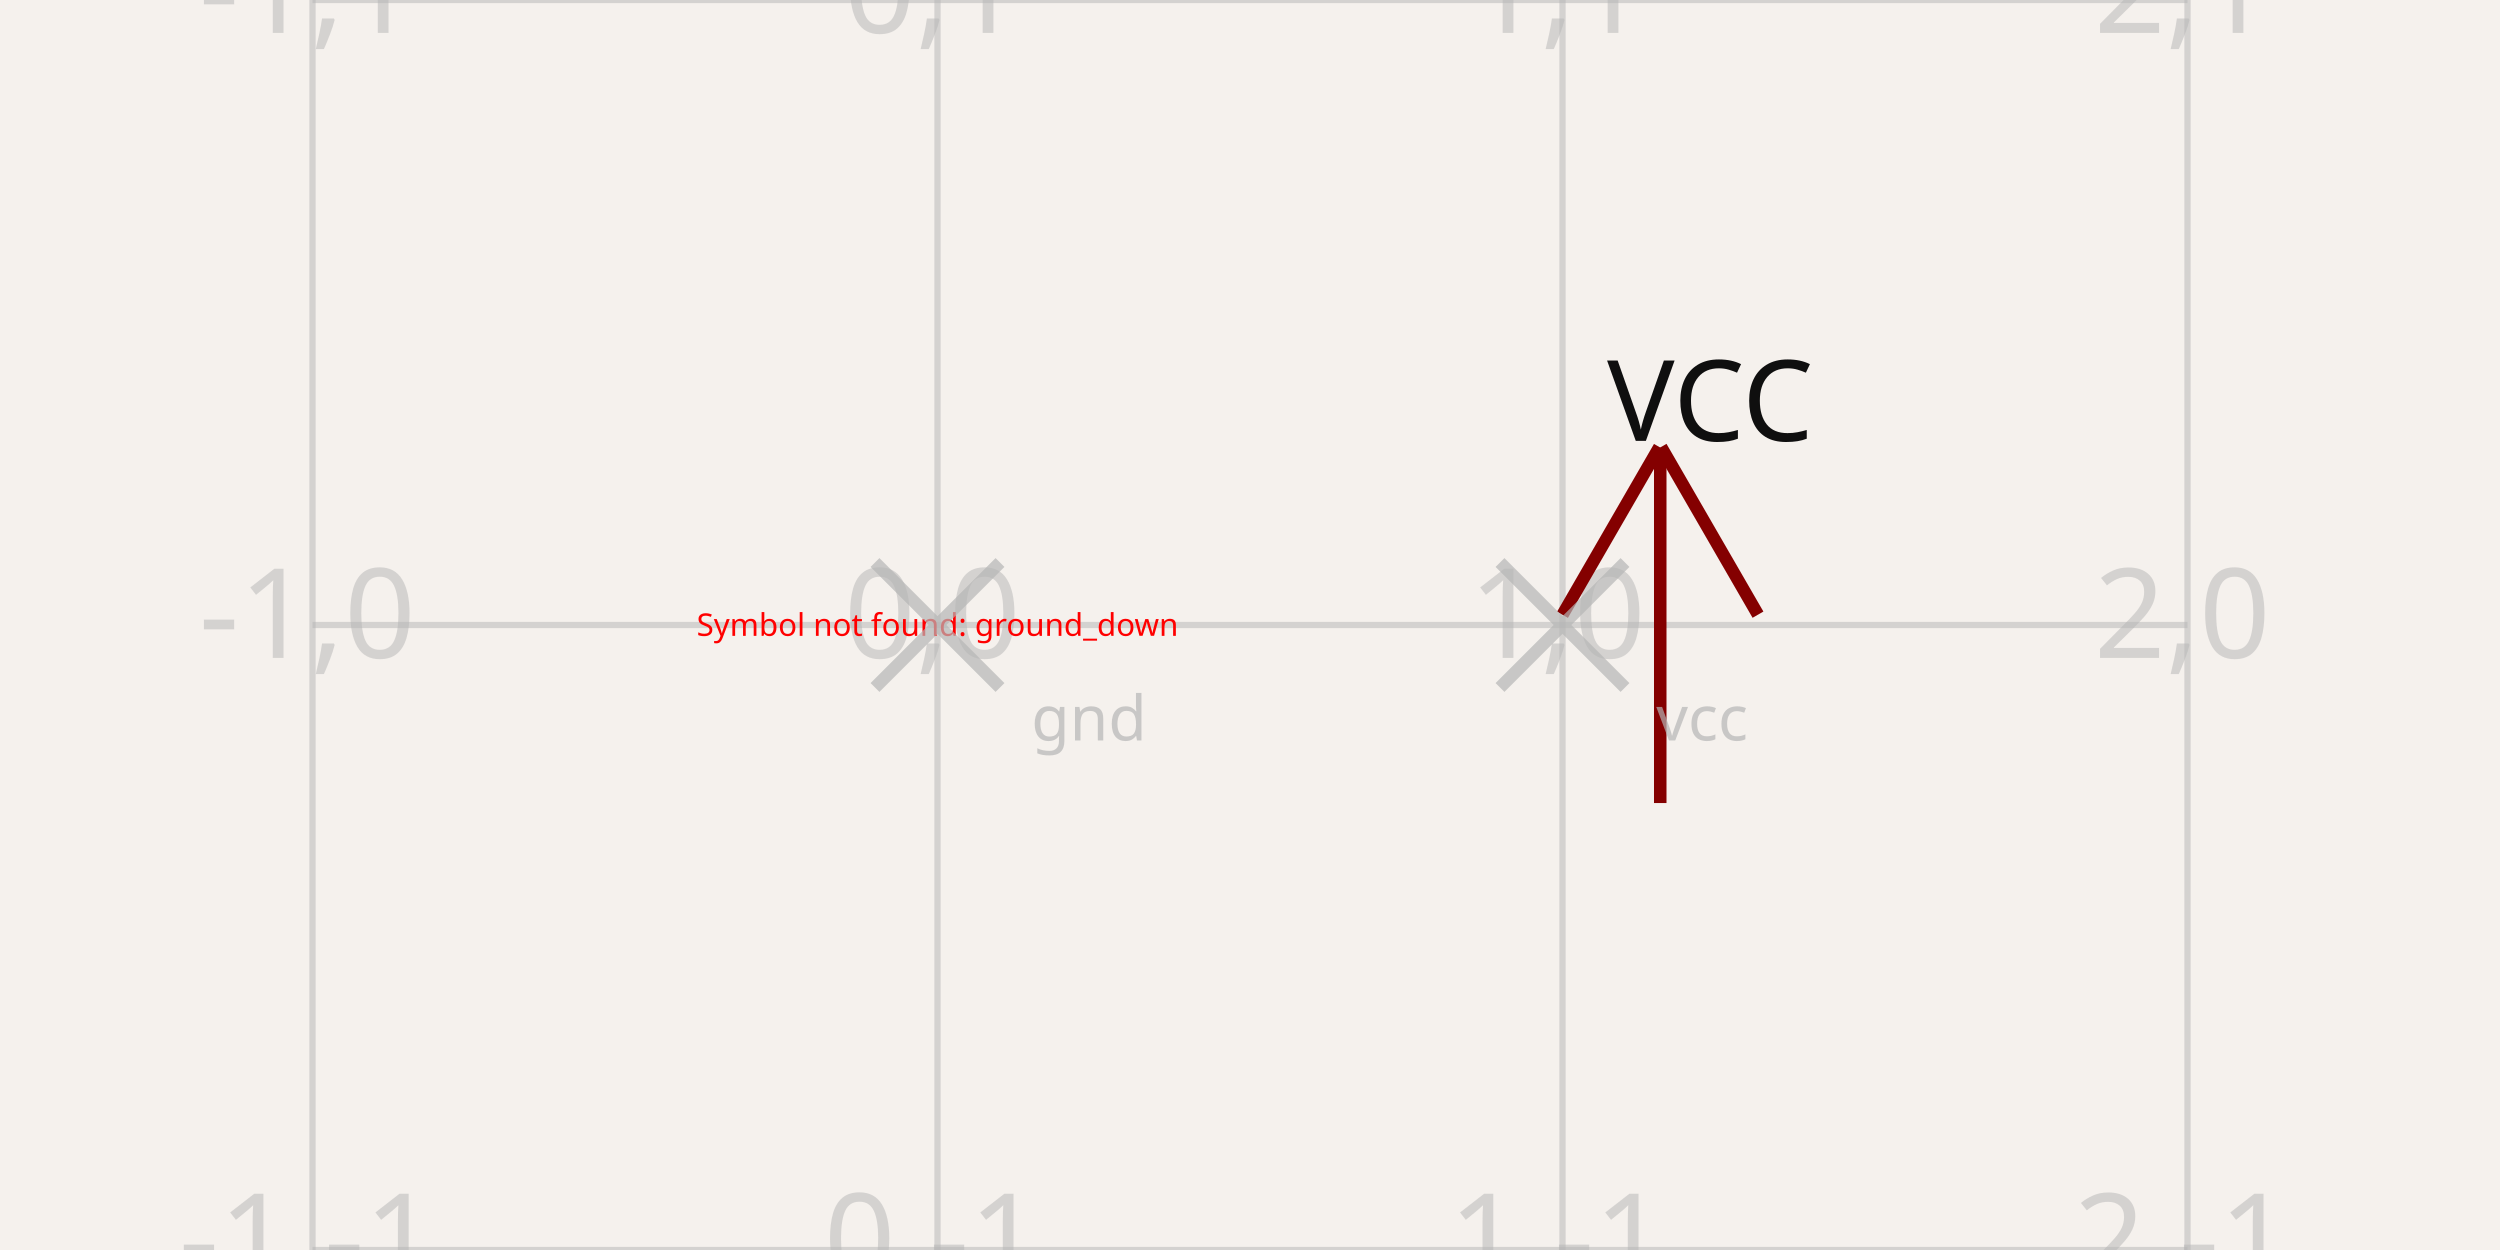
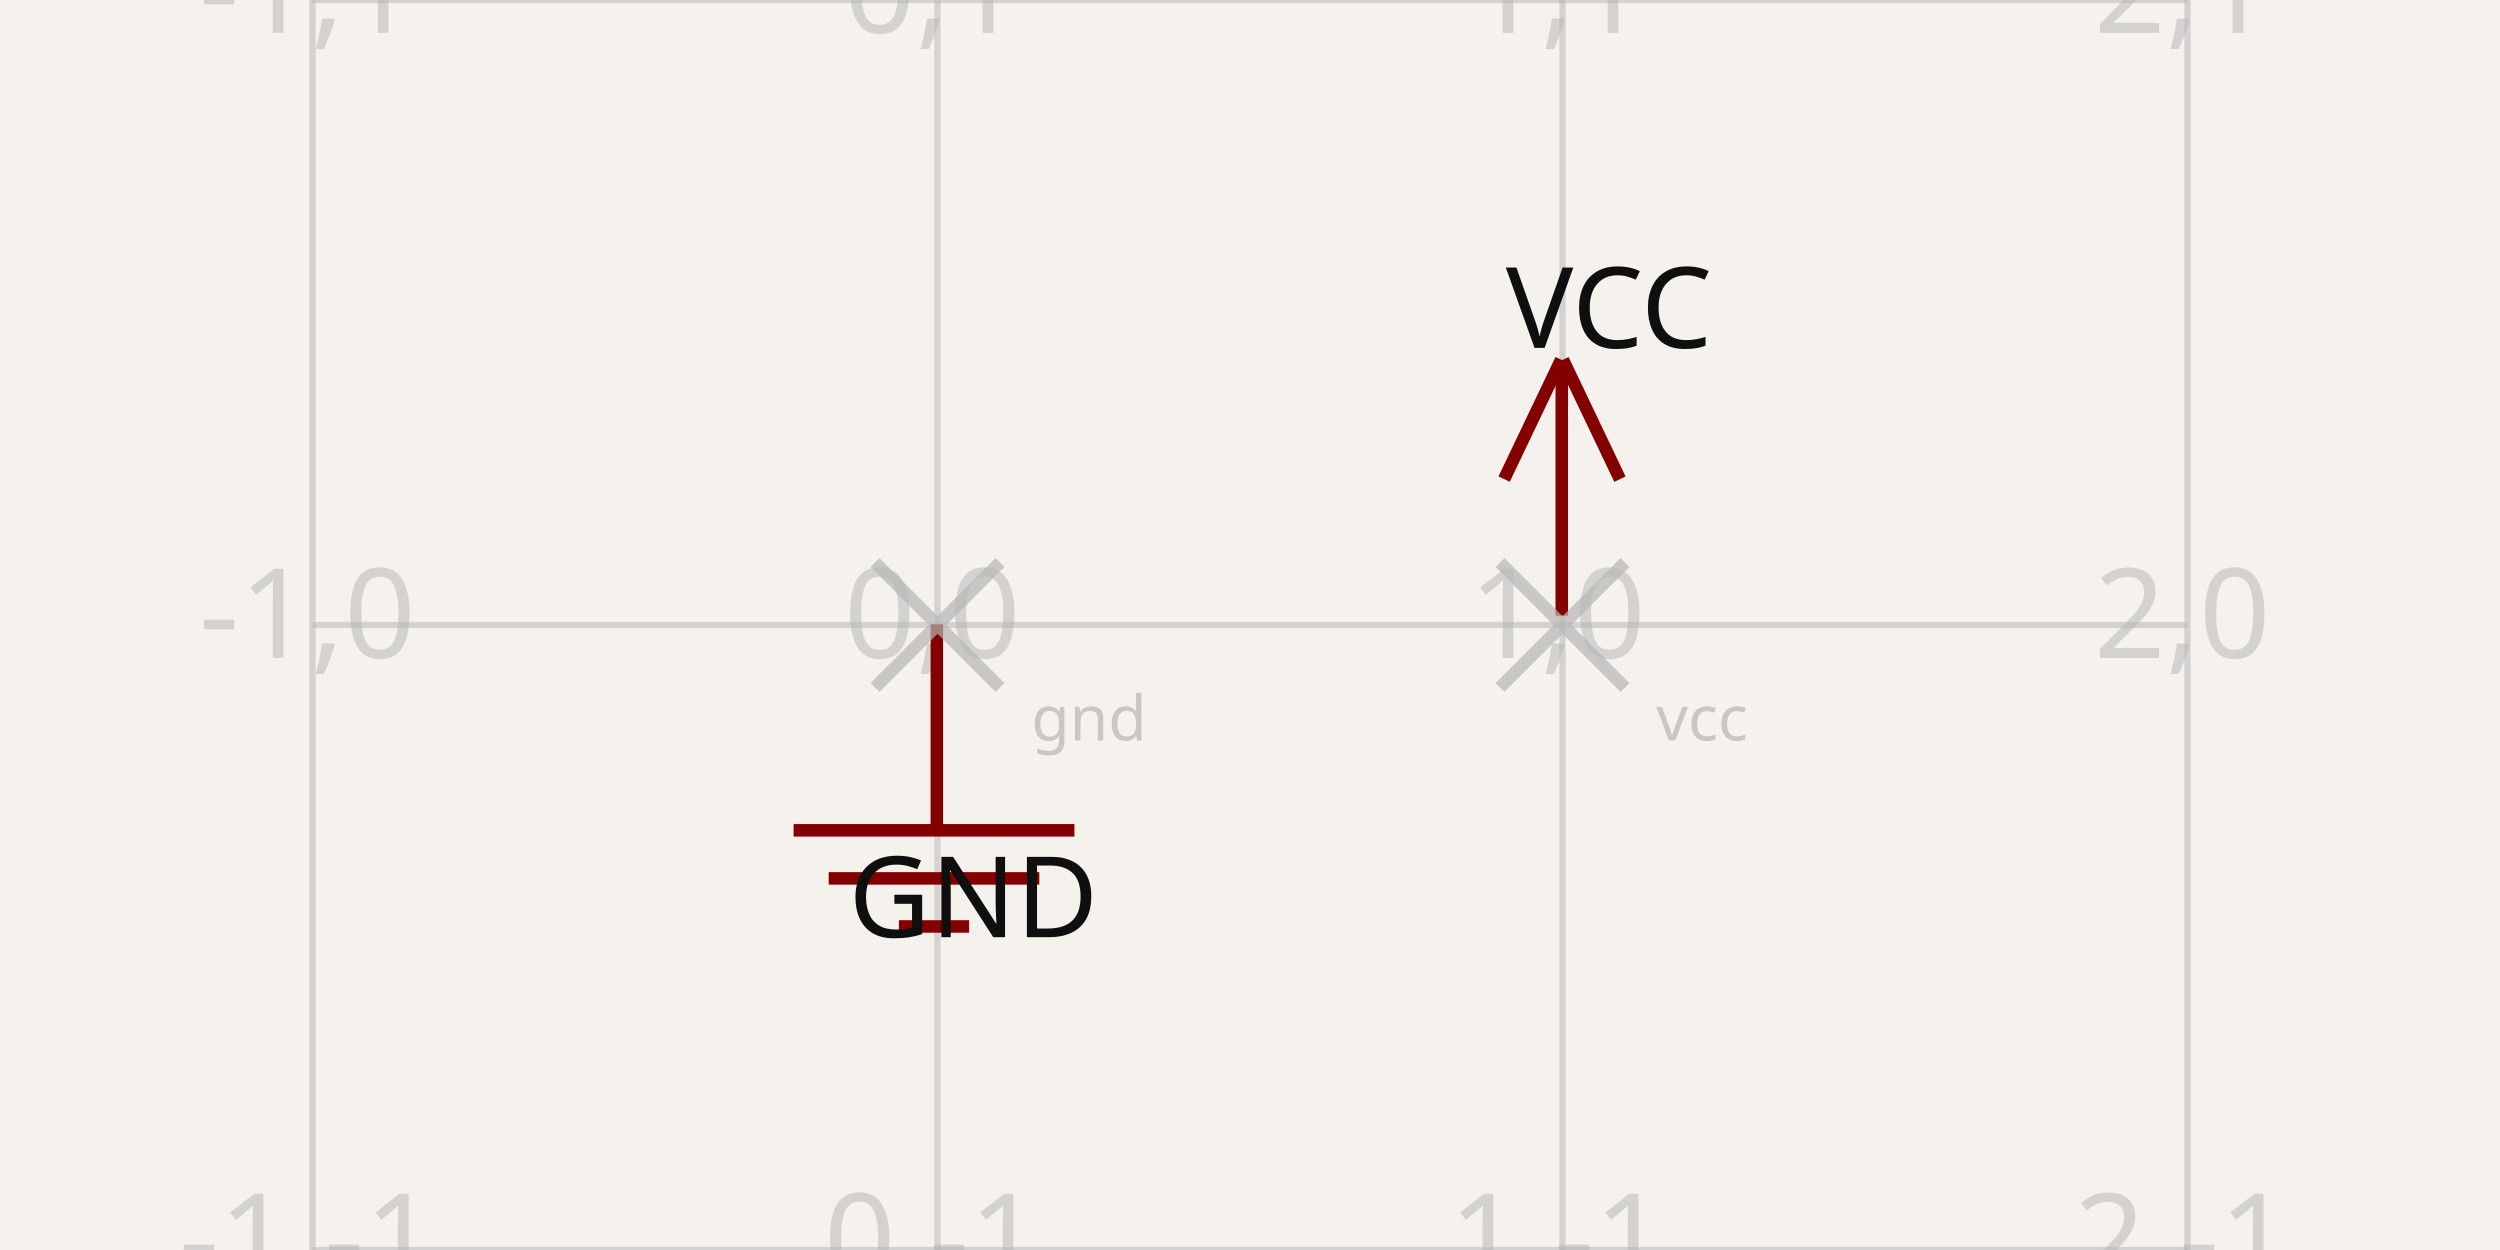
<svg xmlns="http://www.w3.org/2000/svg" width="1200" height="600" style="background-color: rgb(245, 241, 237)" data-real-to-screen-transform="matrix(300,0,0,-300,450,300)">
  <style>
              .boundary { fill: rgb(245, 241, 237); }
              .schematic-boundary { fill: none; stroke: #fff; }
              .component { fill: none; stroke: rgb(132, 0, 0); }
              .chip { fill: rgb(255, 255, 194); stroke: rgb(132, 0, 0); }
              .component-pin { fill: none; stroke: rgb(132, 0, 0); }
              .trace:hover {
                filter: invert(1);
              }
              .trace:hover .trace-crossing-outline {
                opacity: 0;
              }
              .text { font-family: sans-serif; fill: rgb(0, 150, 0); }
              .pin-number { fill: rgb(169, 0, 0); }
              .port-label { fill: rgb(0, 100, 100); }
              .component-name { fill: rgb(0, 100, 100); }
            </style>
  <rect class="boundary" x="0" y="0" width="1200" height="600" />
  <g class="grid">
    <line x1="150" y1="600" x2="150" y2="0" stroke="rgb(181, 181, 181)" stroke-width="3" stroke-opacity="0.5" />
    <line x1="450" y1="600" x2="450" y2="0" stroke="rgb(181, 181, 181)" stroke-width="3" stroke-opacity="0.5" />
    <line x1="750" y1="600" x2="750" y2="0" stroke="rgb(181, 181, 181)" stroke-width="3" stroke-opacity="0.5" />
    <line x1="1050" y1="600" x2="1050" y2="0" stroke="rgb(181, 181, 181)" stroke-width="3" stroke-opacity="0.5" />
    <line x1="150" y1="600" x2="1050" y2="600" stroke="rgb(181, 181, 181)" stroke-width="3" stroke-opacity="0.5" />
    <line x1="150" y1="300" x2="1050" y2="300" stroke="rgb(181, 181, 181)" stroke-width="3" stroke-opacity="0.5" />
    <line x1="150" y1="0" x2="1050" y2="0" stroke="rgb(181, 181, 181)" stroke-width="3" stroke-opacity="0.5" />
    <text x="147.5" y="595" fill="rgb(181, 181, 181)" font-size="60" fill-opacity="0.5" text-anchor="middle" dominant-baseline="middle" font-family="sans-serif">-1,-1</text>
    <text x="147.5" y="295" fill="rgb(181, 181, 181)" font-size="60" fill-opacity="0.5" text-anchor="middle" dominant-baseline="middle" font-family="sans-serif">-1,0</text>
    <text x="147.5" y="-5" fill="rgb(181, 181, 181)" font-size="60" fill-opacity="0.5" text-anchor="middle" dominant-baseline="middle" font-family="sans-serif">-1,1</text>
    <text x="447.5" y="595" fill="rgb(181, 181, 181)" font-size="60" fill-opacity="0.5" text-anchor="middle" dominant-baseline="middle" font-family="sans-serif">0,-1</text>
    <text x="447.5" y="295" fill="rgb(181, 181, 181)" font-size="60" fill-opacity="0.5" text-anchor="middle" dominant-baseline="middle" font-family="sans-serif">0,0</text>
    <text x="447.5" y="-5" fill="rgb(181, 181, 181)" font-size="60" fill-opacity="0.5" text-anchor="middle" dominant-baseline="middle" font-family="sans-serif">0,1</text>
    <text x="747.5" y="595" fill="rgb(181, 181, 181)" font-size="60" fill-opacity="0.5" text-anchor="middle" dominant-baseline="middle" font-family="sans-serif">1,-1</text>
    <text x="747.5" y="295" fill="rgb(181, 181, 181)" font-size="60" fill-opacity="0.5" text-anchor="middle" dominant-baseline="middle" font-family="sans-serif">1,0</text>
    <text x="747.5" y="-5" fill="rgb(181, 181, 181)" font-size="60" fill-opacity="0.5" text-anchor="middle" dominant-baseline="middle" font-family="sans-serif">1,1</text>
    <text x="1047.5" y="595" fill="rgb(181, 181, 181)" font-size="60" fill-opacity="0.5" text-anchor="middle" dominant-baseline="middle" font-family="sans-serif">2,-1</text>
    <text x="1047.5" y="295" fill="rgb(181, 181, 181)" font-size="60" fill-opacity="0.5" text-anchor="middle" dominant-baseline="middle" font-family="sans-serif">2,0</text>
    <text x="1047.5" y="-5" fill="rgb(181, 181, 181)" font-size="60" fill-opacity="0.5" text-anchor="middle" dominant-baseline="middle" font-family="sans-serif">2,1</text>
  </g>
-   <text x="450" y="300" fill="red" text-anchor="middle" dominant-baseline="middle" font-family="sans-serif" font-size="15px">Symbol not found: ground_down</text>
-   <rect class="component-overlay" x="750" y="214.54" width="93.832" height="170.921" fill="transparent" />
-   <path d="M 796.506 214.589 L 750 295.091" stroke="rgb(132, 0, 0)" fill="none" stroke-width="6px" />
-   <path d="M 797.326 214.54 L 843.832 295.042" stroke="rgb(132, 0, 0)" fill="none" stroke-width="6px" />
-   <path d="M 796.919 215.027 L 796.919 385.46" stroke="rgb(132, 0, 0)" fill="none" stroke-width="6px" />
-   <text x="820.916" y="169.711" fill="rgb(15, 15, 15)" font-family="sans-serif" text-anchor="middle" dominant-baseline="hanging" font-size="54px">VCC</text>
+   <rect class="component-overlay" x="380.928" y="299.675" width="134.796" height="145.029" fill="transparent" />
+   <path d="M 449.674 299.675 L 449.674 398.565" stroke="rgb(132, 0, 0)" fill="none" stroke-width="6px" />
+   <path d="M 380.928 398.555 L 515.724 398.555" stroke="rgb(132, 0, 0)" fill="none" stroke-width="6px" />
+   <path d="M 397.778 421.629 L 498.875 421.629" stroke="rgb(132, 0, 0)" fill="none" stroke-width="6px" />
+   <path d="M 431.477 444.704 L 465.176 444.704" stroke="rgb(132, 0, 0)" fill="none" stroke-width="6px" />
+   <text x="467.214" y="449.843" fill="rgb(15, 15, 15)" font-family="sans-serif" text-anchor="middle" dominant-baseline="auto" font-size="54px">GND</text>
+   <rect class="component-overlay" x="721.984" y="172.647" width="55.584" height="122.869" fill="transparent" />
+   <path d="M 749.337 172.647 L 721.984 229.969" stroke="rgb(132, 0, 0)" fill="none" stroke-width="6px" />
+   <path d="M 750.215 172.677 L 777.568 229.999" stroke="rgb(132, 0, 0)" fill="none" stroke-width="6px" />
+   <path d="M 749.654 174.16 L 749.654 295.516" stroke="rgb(132, 0, 0)" fill="none" stroke-width="6px" />
+   <text x="772.312" y="125.067" fill="rgb(15, 15, 15)" font-family="sans-serif" text-anchor="middle" dominant-baseline="hanging" font-size="54px">VCC</text>
  <g class="labeled-points">
    <path d="M420,330 L480,270 M420,270 L480,330" stroke="rgb(181, 181, 181)" stroke-width="6" stroke-opacity="0.7" />
    <text x="495" y="345" fill="rgb(181, 181, 181)" font-size="30" fill-opacity="0.7" text-anchor="start" font-family="sans-serif" dominant-baseline="middle">gnd</text>
    <path d="M720,330 L780,270 M720,270 L780,330" stroke="rgb(181, 181, 181)" stroke-width="6" stroke-opacity="0.7" />
    <text x="795" y="345" fill="rgb(181, 181, 181)" font-size="30" fill-opacity="0.7" text-anchor="start" font-family="sans-serif" dominant-baseline="middle">vcc</text>
  </g>
</svg>
